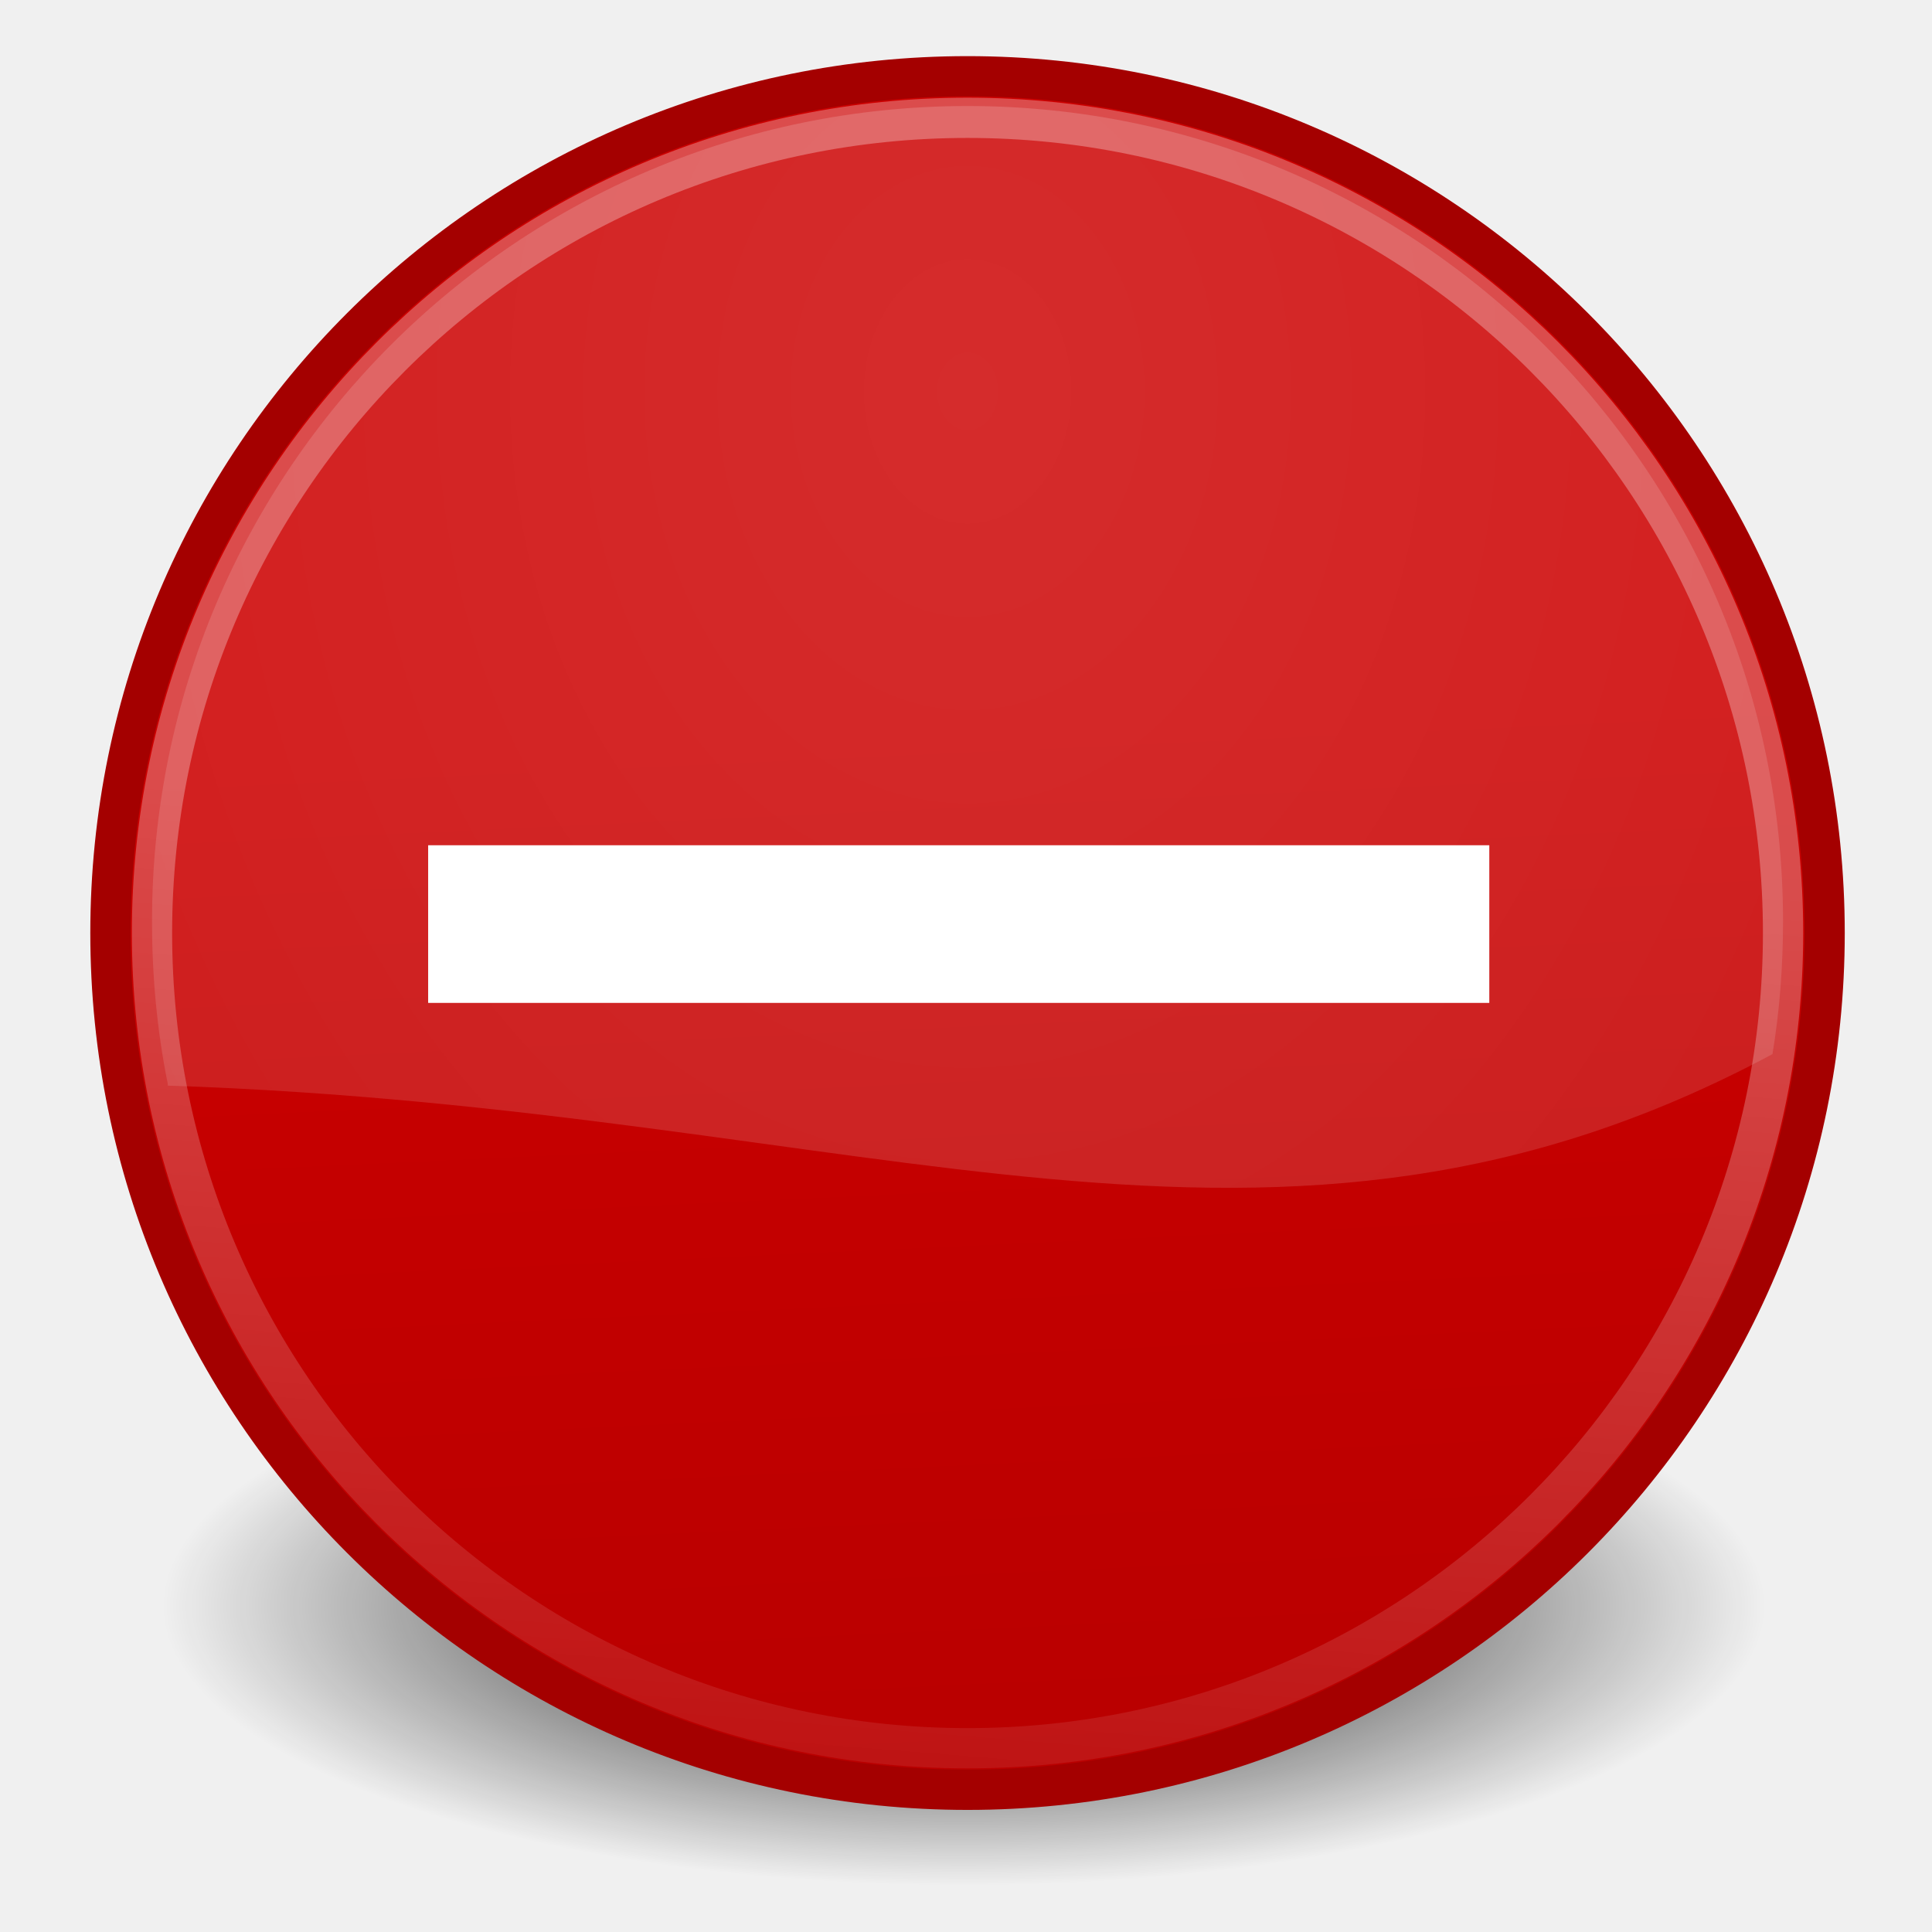
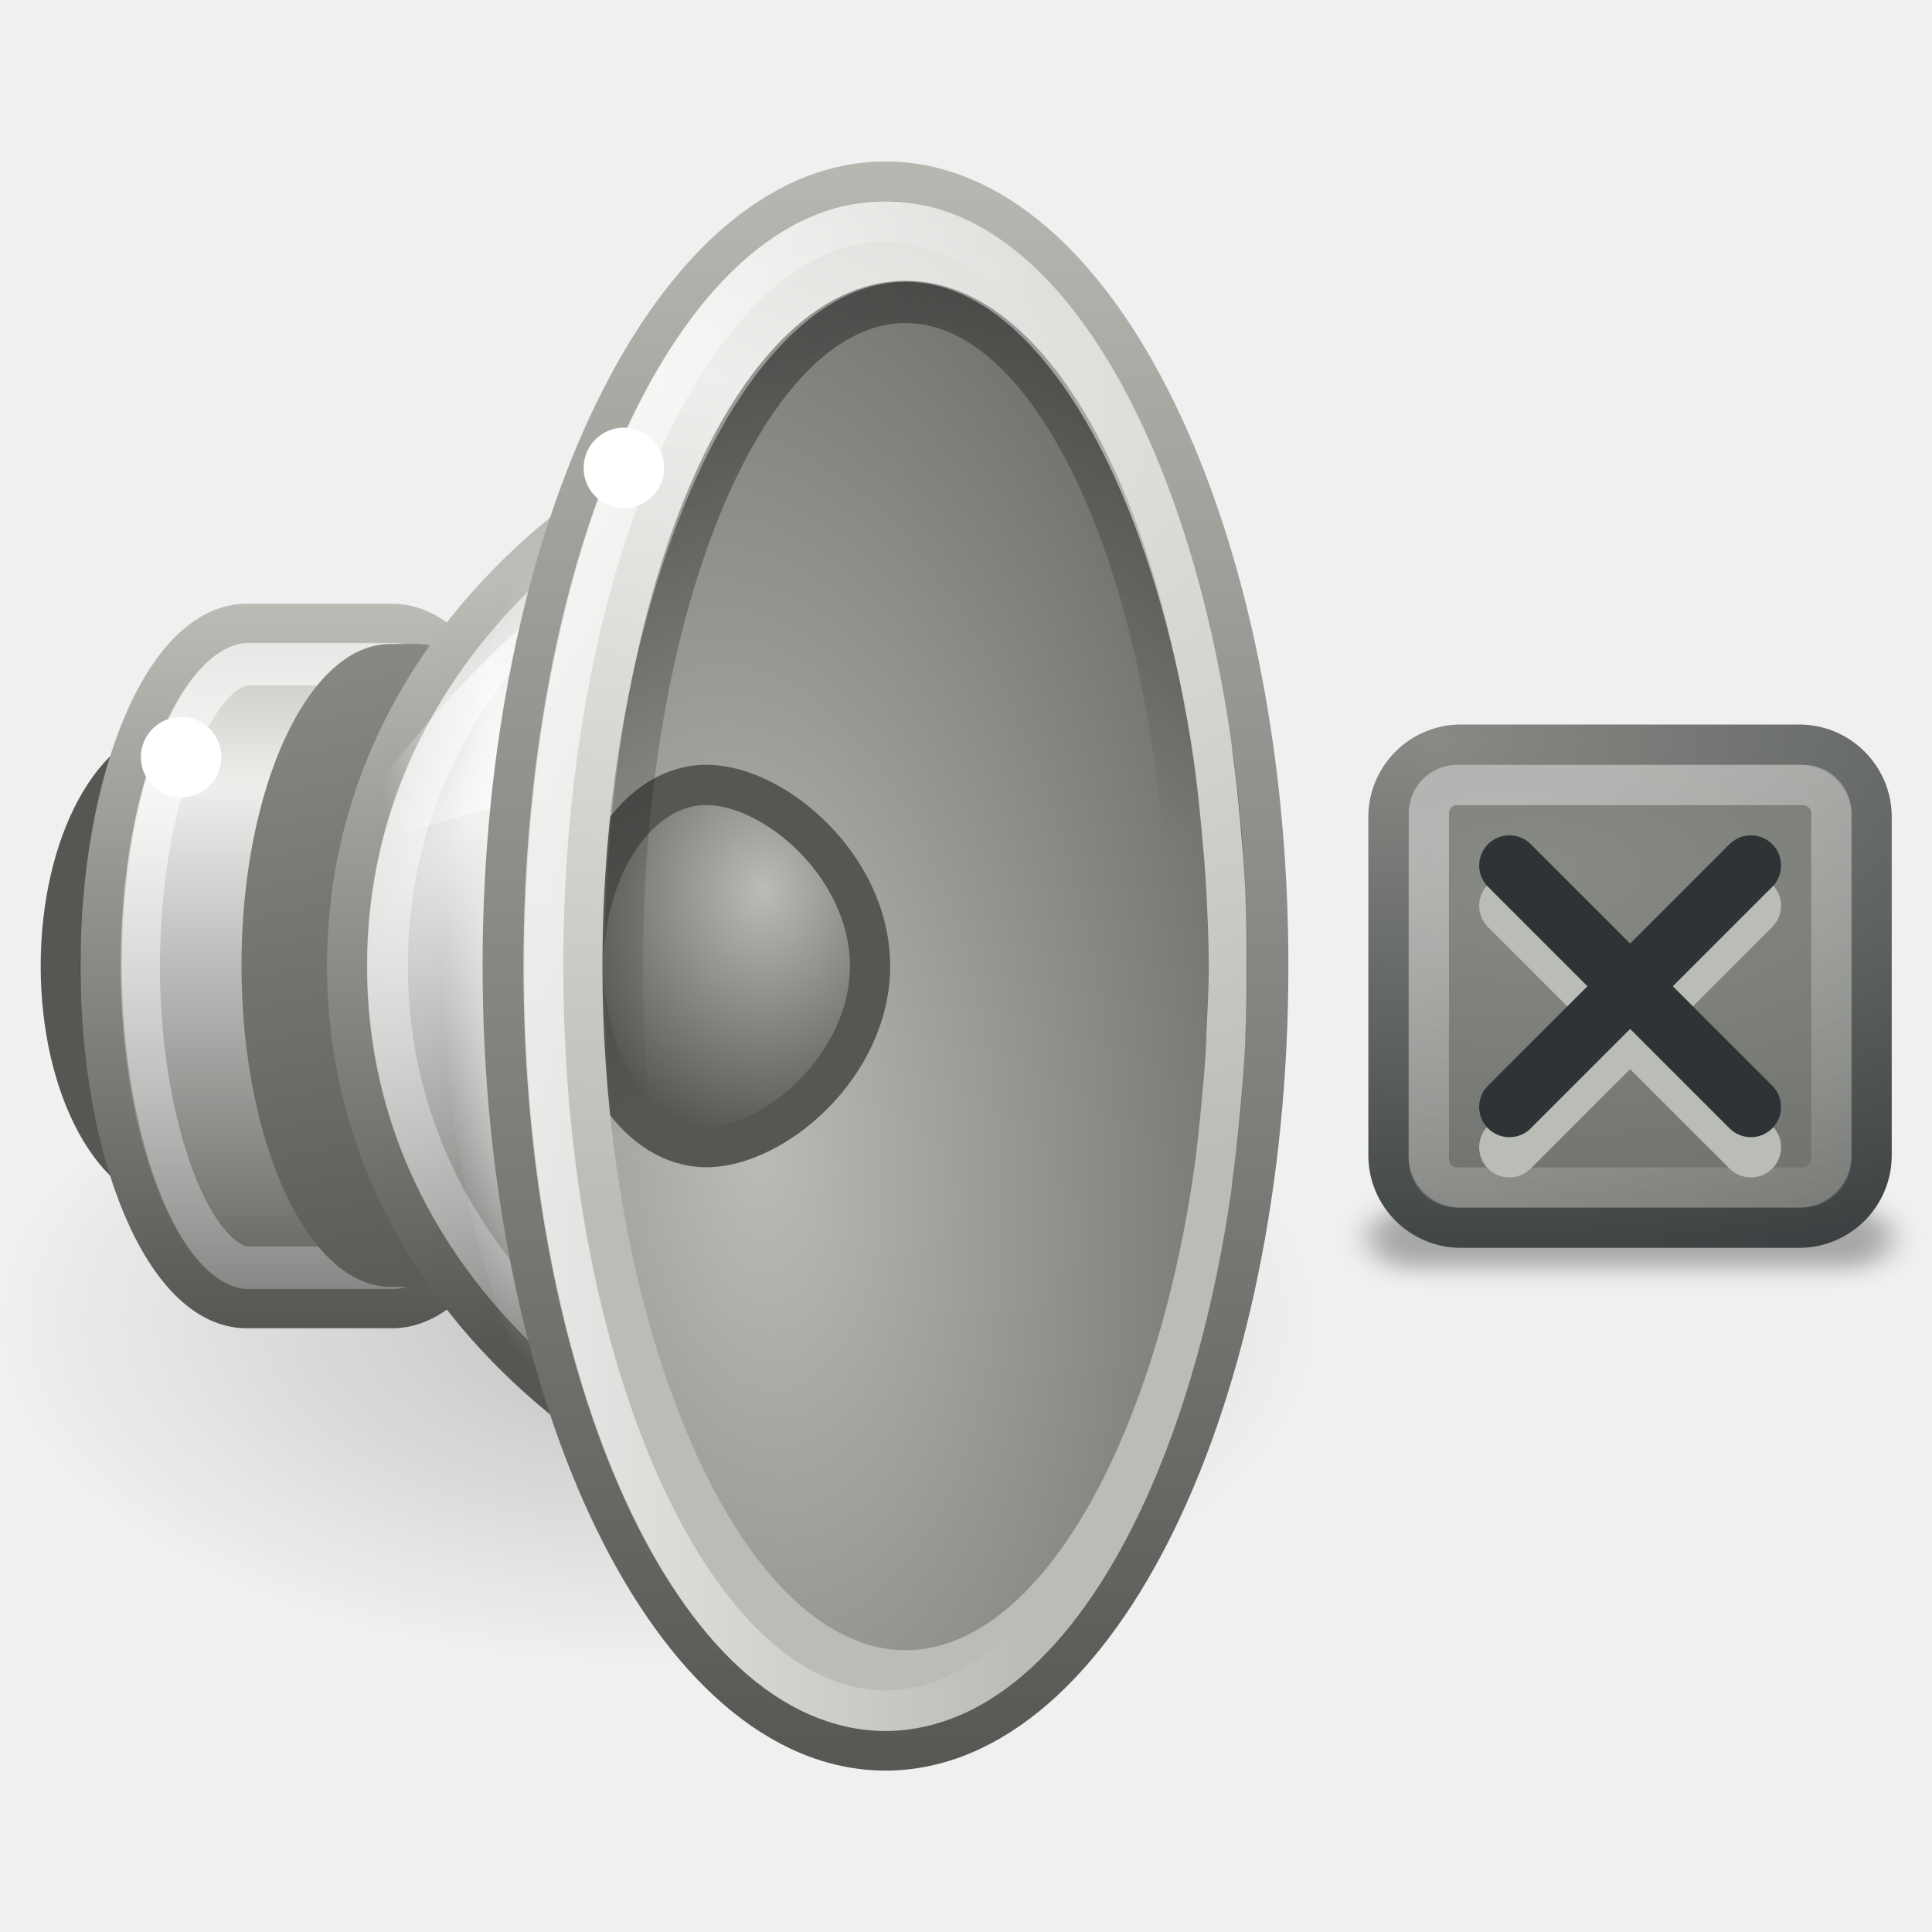
<svg xmlns="http://www.w3.org/2000/svg" xmlns:xlink="http://www.w3.org/1999/xlink" width="48" height="48" viewBox="0 0 48 48" version="1.0">
  <defs>
-     <linearGradient id="linearGradient4447">
-       <stop id="stop4449" offset="0" style="stop-color:#c00;stop-opacity:1;" />
-       <stop id="stop4451" offset="1" style="stop-color:#ad0000;stop-opacity:1;" />
+     <filter id="filter10244" x="-0.07" width="1.14" y="-0.42" height="1.84">
+       <feGaussianBlur stdDeviation="0.263" id="feGaussianBlur10246" />
+     </filter>
+     <g id="g3980">
+       <path d="m 22.097,36.863 c 0,1.953 -4.788,3.536 -10.695,3.536 -5.907,0 -10.695,-1.583 -10.695,-3.536 0,-1.953 4.788,-3.536 10.695,-3.536 5.907,0 10.695,1.583 10.695,3.536 z" id="path16236" style="opacity:0.2;fill:url(#radialGradient7118);fill-opacity:1;stroke:none;display:inline;enable-background:new" transform="matrix(1.536591,0,0,2.419973,294.8277,-6.384863)" />
+       <path d="m 8,25 c 0,3.866 -1.791,7 -4,7 -2.209,0 -4,-3.134 -4,-7 0,-3.866 1.791,-7 4,-7 2.209,0 4,3.134 4,7 z" id="path5330" style="fill:#2e3436;fill-opacity:1;stroke:#555753;stroke-width:1.303;stroke-linecap:round;stroke-linejoin:miter;stroke-miterlimit:4;stroke-opacity:1;stroke-dasharray:none;stroke-dashoffset:0;display:inline;enable-background:new" transform="matrix(0.75,0,0,0.7857143,297.5,54.35716)" />
+       <path d="m 302.125,65.5 c -2.001,0 -3.625,3.808 -3.625,8.5 0,4.692 1.624,8.5 3.625,8.5 l 3.625,0 c 2.001,0 3.625,-3.808 3.625,-8.5 0,-4.692 -1.624,-8.5 -3.625,-8.5 l -3.625,0 z" id="path2766" style="fill:url(#linearGradient2823);fill-opacity:1;stroke:url(#linearGradient2825);stroke-width:1;stroke-linecap:round;stroke-linejoin:miter;stroke-miterlimit:4;stroke-opacity:1;stroke-dasharray:none;stroke-dashoffset:0;display:inline;enable-background:new" />
+       <path d="M 5.5,14.5 C 4.974,14.5 4.234,15.046 3.594,16.406 2.954,17.767 2.5,19.782 2.5,22 c 0,2.218 0.454,4.233 1.094,5.594 C 4.234,28.954 4.974,29.5 5.5,29.5 l 4,0 c 0.526,0 1.266,-0.546 1.906,-1.906 C 12.046,26.233 12.5,24.218 12.5,22 12.5,19.782 12.046,17.767 11.406,16.406 10.766,15.046 10.026,14.5 9.5,14.5 l -4,0 z" id="path5556" style="opacity:0.6;fill:none;stroke:url(#linearGradient6537);stroke-width:1.058;stroke-linecap:round;stroke-linejoin:miter;stroke-miterlimit:4;stroke-opacity:1;stroke-dasharray:none;stroke-dashoffset:0;display:inline;enable-background:new" transform="matrix(0.89375,0,0,1,297.2656,52)" />
+       <path d="M 305.697,66 C 303.656,66 302,69.577 302,73.984 c 0,4.407 1.656,7.984 3.697,7.984 l 0.637,0 c 2.041,0 3.697,-3.577 3.697,-7.984 C 310.031,69.577 308.375,66 306.334,66 l -0.637,0 z" id="path6556" style="fill:url(#linearGradient2819);fill-opacity:1;stroke:none;display:inline;enable-background:new" />
+       <path d="m 304.625,74 c 0,9.227 9.187,14.5 14.875,14.5 3.938,0 7,-6.496 7,-14.5 0,-8.004 -3.062,-14.5 -7,-14.5 -5.688,0 -14.875,5.273 -14.875,14.5 z" id="path1871" style="fill:url(#radialGradient2814);fill-opacity:1;stroke:url(#linearGradient2816);stroke-width:1;stroke-linecap:round;stroke-linejoin:miter;stroke-miterlimit:4;stroke-opacity:1;stroke-dasharray:none;stroke-dashoffset:0;display:inline;enable-background:new" />
+       <path d="M 33,27.938 C 33,37.085 29.53,44.5 25.25,44.5 c -4.28,0 -7.75,-7.415 -7.75,-16.562 0,-9.147 3.47,-16.562 7.75,-16.562 4.28,0 7.75,7.415 7.75,16.562 z" id="path6649" style="fill:url(#radialGradient6657);fill-opacity:1;stroke:none;display:inline;enable-background:new" transform="matrix(1.322581,0,0,1.026415,283.8548,45.32453)" />
+       <path d="m 312,63.375 c -2.583,1.395 -5.458,4.196 -8,8.125 2.7,-1.126 5.491,-1.96 8,-1.75 l 0,-6.375 z" id="path6639" style="opacity:0.734;fill:url(#linearGradient2810);fill-opacity:1;fill-rule:evenodd;stroke:none;display:inline;enable-background:new" />
+       <path d="m 22.812,6.5 c -2.796,1e-7 -6.724,1.433 -9.844,4.094 C 9.849,13.254 7.5,17.074 7.5,22 c 0,4.926 2.349,8.746 5.469,11.406 3.12,2.66 7.048,4.094 9.844,4.094 1.582,0 3.233,-1.444 4.531,-4.25 C 28.642,30.444 29.5,26.429 29.5,22 29.5,17.571 28.642,13.556 27.344,10.75 26.045,7.944 24.395,6.5 22.812,6.5 z" id="path6567" style="opacity:0.586;fill:none;stroke:url(#linearGradient6579);stroke-width:1.127;stroke-linecap:round;stroke-linejoin:miter;stroke-miterlimit:4;stroke-opacity:1;stroke-dasharray:none;stroke-dashoffset:0;display:inline;enable-background:new" transform="matrix(0.9034091,0,0,0.8709678,298.8494,54.83871)" />
+       <path d="M 33,27.938 C 33,37.085 29.53,44.5 25.25,44.5 c -4.28,0 -7.75,-7.415 -7.75,-16.562 0,-9.147 3.47,-16.562 7.75,-16.562 4.28,0 7.75,7.415 7.75,16.562 z" id="path1873" style="fill:url(#radialGradient6595);fill-opacity:1;stroke:url(#linearGradient6801);stroke-width:0.832;stroke-linecap:round;stroke-linejoin:miter;stroke-miterlimit:4;stroke-opacity:1;stroke-dasharray:none;stroke-dashoffset:0;display:inline;enable-background:new" transform="matrix(1.225806,0,0,1.177358,287.0484,41.10755)" />
+       <path d="m 317.616,74 c 0,2.484 -2.383,4.5 -4.066,4.5 -1.683,0 -3.05,-2.016 -3.05,-4.5 0,-2.484 1.366,-4.5 3.05,-4.5 1.683,0 4.066,2.016 4.066,4.5 z" id="path3672" style="fill:url(#radialGradient2805);fill-opacity:1;stroke:#555753;stroke-width:1;stroke-linecap:round;stroke-linejoin:miter;stroke-miterlimit:4;stroke-opacity:1;stroke-dashoffset:0;display:inline;enable-background:new" />
+       <path d="m 318,55 c -2.632,0 -4.858,2.25 -6.438,5.688 -1.579,3.438 -2.531,8.143 -2.531,13.312 0,5.17 0.952,9.875 2.531,13.312 C 313.142,90.75 315.368,93 318,93 c 2.632,0 4.858,-2.25 6.438,-5.688 0.987,-2.149 1.737,-4.811 2.156,-7.75 0.013,-0.093 0.019,-0.188 0.031,-0.281 0.076,-0.567 0.136,-1.131 0.188,-1.719 0.051,-0.546 0.098,-1.093 0.125,-1.656 10e-4,-0.031 -0.001,-0.063 0,-0.094 0.028,-0.596 0.031,-1.201 0.031,-1.812 0,-0.644 -8.1e-4,-1.28 -0.031,-1.906 -0.026,-0.557 -0.077,-1.115 -0.125,-1.656 -0.052,-0.587 -0.111,-1.152 -0.188,-1.719 -0.013,-0.095 -0.017,-0.187 -0.031,-0.281 -0.419,-2.939 -1.169,-5.601 -2.156,-7.75 C 322.858,57.25 320.632,55 318,55 z m 0.5,2 c 1.922,0 3.78,1.766 5.188,4.844 0.879,1.924 1.577,4.335 1.969,7.031 0.078,0.539 0.134,1.095 0.188,1.656 0.048,0.525 0.099,1.053 0.125,1.594 0.032,0.62 0.062,1.236 0.062,1.875 0,0.596 -0.035,1.17 -0.062,1.75 -0.002,0.041 0.002,0.084 0,0.125 -0.028,0.537 -0.075,1.073 -0.125,1.594 -0.054,0.561 -0.109,1.117 -0.188,1.656 -0.392,2.696 -1.089,5.107 -1.969,7.031 C 322.28,89.234 320.422,91 318.5,91 c -1.922,-2e-6 -3.78,-1.766 -5.188,-4.844 -1.407,-3.078 -2.344,-7.39 -2.344,-12.156 0,-4.766 0.937,-9.078 2.344,-12.156 C 314.72,58.766 316.578,57 318.5,57 z" id="path6605" style="fill:url(#radialGradient2802);fill-opacity:1;stroke:none;display:inline;enable-background:new" />
+       <path d="M 33,27.938 C 33,37.085 29.53,44.5 25.25,44.5 c -4.28,0 -7.75,-7.415 -7.75,-16.562 0,-9.147 3.47,-16.562 7.75,-16.562 4.28,0 7.75,7.415 7.75,16.562 z" id="path6615" style="opacity:0.366;fill:none;stroke:url(#linearGradient6634);stroke-width:1.054;stroke-linecap:round;stroke-linejoin:miter;stroke-miterlimit:4;stroke-opacity:1;stroke-dasharray:none;stroke-dashoffset:0;display:inline;enable-background:new" transform="matrix(0.9032258,0,0,0.9962264,295.6936,46.16792)" />
+       <path d="m 21.5,13.5 c 0,0.552 -0.448,1 -1,1 -0.552,0 -1,-0.448 -1,-1 0,-0.552 0.448,-1 1,-1 0.552,0 1,0.448 1,1 z" id="path6661" style="fill:#ffffff;fill-opacity:1;stroke:none;display:inline;enable-background:new" transform="translate(280,55.3125)" />
+       <path d="M 33,27.938 C 33,37.085 29.53,44.5 25.25,44.5 c -4.28,0 -7.75,-7.415 -7.75,-16.562 0,-9.147 3.47,-16.562 7.75,-16.562 4.28,0 7.75,7.415 7.75,16.562 z" id="path6698" style="opacity:0.655;fill:none;stroke:url(#linearGradient6706);stroke-width:0.903;stroke-linecap:round;stroke-linejoin:miter;stroke-miterlimit:4;stroke-opacity:1;stroke-dasharray:none;stroke-dashoffset:0;display:inline;enable-background:new" transform="matrix(1.096775,0,0,1.116981,290.3064,42.79434)" />
+       <path d="m 21.5,13.5 c 0,0.552 -0.448,1 -1,1 -0.552,0 -1,-0.448 -1,-1 0,-0.552 0.448,-1 1,-1 0.552,0 1,0.448 1,1 z" id="path5501" style="fill:#ffffff;fill-opacity:1;stroke:none;display:inline;enable-background:new" transform="translate(291,48.125)" />
+     </g>
+     <linearGradient id="linearGradient10181">
+       <stop style="stop-color:#ffffff;stop-opacity:1;" offset="0" id="stop10183" />
+       <stop style="stop-color:#ffffff;stop-opacity:0;" offset="1" id="stop10185" />
    </linearGradient>
-     <linearGradient gradientUnits="userSpaceOnUse" id="linearGradient4453" x1="16.573" x2="17.905" xlink:href="#linearGradient4447" y1="12.237" y2="41.063" />
-     <linearGradient id="linearGradient4465">
-       <stop id="stop4467" offset="0" style="stop-color:white;stop-opacity:1;" />
-       <stop id="stop4469" offset="1" style="stop-color:white;stop-opacity:0;" />
+     <linearGradient id="linearGradient10299">
+       <stop style="stop-color:#888a85;stop-opacity:1" offset="0" id="stop10301" />
+       <stop style="stop-color:#555753;stop-opacity:1" offset="1" id="stop10303" />
    </linearGradient>
-     <linearGradient gradientUnits="userSpaceOnUse" id="linearGradient4471" x1="17.499" x2="15.688" xlink:href="#linearGradient4465" y1="14.068" y2="36.616" />
-     <linearGradient id="linearGradient4493">
-       <stop id="stop4495" offset="0" style="stop-color:black;stop-opacity:1;" />
-       <stop id="stop4497" offset="1" style="stop-color:black;stop-opacity:0;" />
+     <linearGradient id="linearGradient10326">
+       <stop id="stop10329" offset="0" style="stop-color:#888a85;stop-opacity:1" />
+       <stop id="stop10331" offset="1" style="stop-color:#2e3436;stop-opacity:1" />
    </linearGradient>
-     <linearGradient id="linearGradient4510">
-       <stop id="stop4512" offset="0" style="stop-color:white;stop-opacity:1;" />
-       <stop id="stop4514" offset="1" style="stop-color:white;stop-opacity:0;" />
+     <linearGradient id="linearGradient17123">
+       <stop id="stop17125" offset="0" style="stop-color:black;stop-opacity:1;" />
+       <stop id="stop17127" offset="1" style="stop-color:black;stop-opacity:0;" />
    </linearGradient>
-     <radialGradient cx="16" cy="27.875" fx="16" fy="27.875" gradientTransform="matrix(1,0,0,0.28866,0,19.82861)" gradientUnits="userSpaceOnUse" id="radialGradient4499" r="12.125" xlink:href="#linearGradient4493" />
-     <radialGradient cx="15.688" cy="10.565" fx="15.688" fy="10.565" gradientTransform="matrix(3.390737,0,0,4.314717,-32.15161,-24.08889)" gradientUnits="userSpaceOnUse" id="radialGradient4516" r="14.562" xlink:href="#linearGradient4510" />
+     <linearGradient xlink:href="#linearGradient10181" id="linearGradient20780" gradientUnits="userSpaceOnUse" gradientTransform="matrix(1.388165,0,0,1.389336,-263.3421,-286.88)" x1="712.643" y1="533.832" x2="716.091" y2="542.423" />
+     <linearGradient id="linearGradient2793">
+       <stop id="stop2795" offset="0" style="stop-color:#babdb6;stop-opacity:1;" />
+       <stop id="stop2801" offset="0.253" style="stop-color:#eeeeec;stop-opacity:1;" />
+       <stop id="stop2797" offset="1" style="stop-color:#555753;stop-opacity:1" />
+     </linearGradient>
+     <linearGradient xlink:href="#linearGradient6379" id="linearGradient2810" gradientUnits="userSpaceOnUse" gradientTransform="matrix(0.6666667,0,0,1,298,49)" x1="20.226" y1="20.334" x2="11.438" y2="21.75" />
+     <linearGradient xlink:href="#linearGradient6627" id="linearGradient2816" gradientUnits="userSpaceOnUse" gradientTransform="matrix(0.9114584,0,0,0.8787879,298.7005,54.66665)" x1="7.75" y1="33.047" x2="4.643" y2="12.064" />
+     <linearGradient xlink:href="#linearGradient6546" id="linearGradient2819" gradientUnits="userSpaceOnUse" gradientTransform="translate(226,52)" x1="80.693" y1="31.561" x2="77.125" y2="14" />
+     <linearGradient xlink:href="#linearGradient2793" id="linearGradient2823" gradientUnits="userSpaceOnUse" gradientTransform="matrix(0.90625,0,0,1,230.0781,69)" x1="78.5" y1="-4.007" x2="78.5" y2="14.001" />
+     <linearGradient xlink:href="#linearGradient5533" id="linearGradient2825" gradientUnits="userSpaceOnUse" gradientTransform="matrix(0.90625,0,0,1,230.0781,69)" x1="80.062" y1="14" x2="80.062" y2="-4.009" />
+     <linearGradient id="linearGradient5533">
+       <stop id="stop5535" offset="0" style="stop-color:#555753;stop-opacity:1" />
+       <stop id="stop5537" offset="1" style="stop-color:#babdb6;stop-opacity:1" />
+     </linearGradient>
+     <linearGradient id="linearGradient6379">
+       <stop id="stop6381" offset="0" style="stop-color:white;stop-opacity:0;" />
+       <stop id="stop21606" offset="0.5" style="stop-color:white;stop-opacity:1;" />
+       <stop id="stop6383" offset="1" style="stop-color:white;stop-opacity:0;" />
+     </linearGradient>
+     <linearGradient id="linearGradient6531">
+       <stop id="stop6533" offset="0" style="stop-color:#ffffff;stop-opacity:1;" />
+       <stop id="stop6535" offset="1" style="stop-color:#ffffff;stop-opacity:0;" />
+     </linearGradient>
+     <linearGradient gradientUnits="userSpaceOnUse" id="linearGradient6537" x1="3.845" x2="3.845" xlink:href="#linearGradient6531" y1="15.561" y2="39.884" />
+     <linearGradient id="linearGradient6546">
+       <stop id="stop6548" offset="0" style="stop-color:#555753;stop-opacity:1;" />
+       <stop id="stop6550" offset="1" style="stop-color:#888a85;stop-opacity:1" />
+     </linearGradient>
+     <linearGradient id="linearGradient6573">
+       <stop id="stop6575" offset="0" style="stop-color:#ffffff;stop-opacity:1;" />
+       <stop id="stop6577" offset="1" style="stop-color:#ffffff;stop-opacity:0;" />
+     </linearGradient>
+     <linearGradient gradientUnits="userSpaceOnUse" id="linearGradient6579" x1="12.198" x2="12.198" xlink:href="#linearGradient6573" y1="9.26" y2="47.497" />
+     <linearGradient id="linearGradient6589">
+       <stop id="stop6591" offset="0" style="stop-color:#babdb6;stop-opacity:1" />
+       <stop id="stop6593" offset="1" style="stop-color:#555753;stop-opacity:1" />
+     </linearGradient>
+     <linearGradient id="linearGradient6607">
+       <stop id="stop6609" offset="0" style="stop-color:#eeeeec;stop-opacity:1" />
+       <stop id="stop6611" offset="1" style="stop-color:#babdb6;stop-opacity:1" />
+     </linearGradient>
+     <linearGradient id="linearGradient6627">
+       <stop id="stop6629" offset="0" style="stop-color:#555753;stop-opacity:1" />
+       <stop id="stop6631" offset="1" style="stop-color:#babdb6;stop-opacity:1" />
+     </linearGradient>
+     <linearGradient id="linearGradient6628">
+       <stop id="stop6630" offset="0" style="stop-color:#000000;stop-opacity:1;" />
+       <stop id="stop6632" offset="1" style="stop-color:#000000;stop-opacity:0;" />
+     </linearGradient>
+     <linearGradient id="linearGradient6633">
+       <stop id="stop6635" offset="0" style="stop-color:#eeeeec;stop-opacity:1;" />
+       <stop id="stop6637" offset="1" style="stop-color:#61635f;stop-opacity:1" />
+     </linearGradient>
+     <linearGradient gradientUnits="userSpaceOnUse" id="linearGradient6634" x1="23.238" x2="29.893" xlink:href="#linearGradient6628" y1="12.159" y2="26.354" />
+     <linearGradient id="linearGradient6643">
+       <stop id="stop6645" offset="0" style="stop-color:#555753;stop-opacity:1" />
+       <stop id="stop6647" offset="1" style="stop-color:#d3d7cf;stop-opacity:1" />
+     </linearGradient>
+     <linearGradient id="linearGradient6651">
+       <stop id="stop6653" offset="0" style="stop-color:#ffffff;stop-opacity:1;" />
+       <stop id="stop6655" offset="1" style="stop-color:#ffffff;stop-opacity:0;" />
+     </linearGradient>
+     <linearGradient id="linearGradient6667">
+       <stop id="stop6669" offset="0" style="stop-color:#babdb6;stop-opacity:1" />
+       <stop id="stop6671" offset="1" style="stop-color:#555753;stop-opacity:1" />
+     </linearGradient>
+     <linearGradient id="linearGradient6700">
+       <stop id="stop6702" offset="0" style="stop-color:#ffffff;stop-opacity:1;" />
+       <stop id="stop6704" offset="1" style="stop-color:#ffffff;stop-opacity:0;" />
+     </linearGradient>
+     <linearGradient gradientUnits="userSpaceOnUse" id="linearGradient6706" x1="17.5" x2="28.555" xlink:href="#linearGradient6700" y1="25.587" y2="25.699" />
+     <linearGradient gradientUnits="userSpaceOnUse" id="linearGradient6801" x1="33.431" x2="33.431" xlink:href="#linearGradient6643" y1="45.052" y2="0.31" />
+     <radialGradient xlink:href="#linearGradient10299" id="radialGradient20776" gradientUnits="userSpaceOnUse" gradientTransform="matrix(5.782784,0,0,2.743831,-3484.072,-805.9048)" cx="728.124" cy="459.948" fx="728.124" fy="459.948" r="5.5" />
+     <radialGradient xlink:href="#linearGradient10326" id="radialGradient20778" gradientUnits="userSpaceOnUse" gradientTransform="matrix(5.668426,0,0,2.924224,-3307.23,-1103.44)" cx="711.25" cy="532.375" fx="711.25" fy="532.375" r="4.5" />
+     <radialGradient xlink:href="#linearGradient6607" id="radialGradient2802" gradientUnits="userSpaceOnUse" gradientTransform="matrix(3.98663,0.1169977,0,-2.530036,191.3732,162.7434)" cx="30.685" cy="42.261" fx="30.685" fy="42.261" r="8.228" />
+     <radialGradient xlink:href="#linearGradient6589" id="radialGradient2805" gradientUnits="userSpaceOnUse" gradientTransform="matrix(1.309394,0,0,1.560493,287.6114,40.21552)" cx="20.884" cy="20.434" fx="20.884" fy="20.434" r="4" />
+     <radialGradient xlink:href="#linearGradient6633" id="radialGradient2814" gradientUnits="userSpaceOnUse" gradientTransform="matrix(0.7132478,0.5221478,-0.9280778,1.178489,318.5171,43.2917)" cx="9.32" cy="18.817" fx="9.32" fy="18.817" r="12.5" />
+     <radialGradient cx="23.165" cy="30.233" fx="23.165" fy="30.233" gradientTransform="matrix(1.734627,-0.1698771,0.327755,3.617523,-27.42934,-73.69679)" gradientUnits="userSpaceOnUse" id="radialGradient6595" r="8.189" xlink:href="#linearGradient6667" />
+     <radialGradient cx="23.987" cy="27.053" fx="23.987" fy="27.053" gradientTransform="matrix(-0.2432942,0,0,-1.254313,25.2214,61.87064)" gradientUnits="userSpaceOnUse" id="radialGradient6657" r="7.75" xlink:href="#linearGradient6651" />
+     <radialGradient cx="11.402" cy="36.863" fx="11.402" fy="36.863" gradientTransform="matrix(1,0,0,0.330579,0,24.67693)" gradientUnits="userSpaceOnUse" id="radialGradient7118" r="10.695" xlink:href="#linearGradient17123" />
  </defs>
-   <g transform="translate(-296,-50)">
-     <g id="g48" style="display:inline;enable-background:new" transform="translate(296,50)">
-       <g id="g7435" transform="matrix(1.566667,0,0,1.566667,-8.925566,-23.94764)">
-         <path d="M 28.125,27.875 A 12.125,3.5 0 1 1 3.875,27.875 A 12.125,3.5 0 1 1 28.125,27.875 z" id="path4491" style="opacity:1;fill:url(#radialGradient4499);fill-opacity:1;fill-rule:nonzero;stroke:none;stroke-width:1;stroke-linecap:butt;stroke-linejoin:miter;marker:none;marker-start:none;marker-mid:none;marker-end:none;stroke-miterlimit:4;stroke-dasharray:none;stroke-dashoffset:0;stroke-opacity:1;visibility:visible;display:inline;overflow:visible" transform="matrix(1.048831,0,0,1.266216,4.200952,5.457764)" />
-         <path d="M 30.25,15.812 A 14.562,14.562 0 1 1 1.125,15.812 A 14.562,14.562 0 1 1 30.25,15.812 z" id="path4445" style="opacity:1;fill:url(#linearGradient4453);fill-opacity:1;fill-rule:nonzero;stroke:#a40000;stroke-width:0.684;stroke-linecap:butt;stroke-linejoin:miter;marker:none;marker-start:none;marker-mid:none;marker-end:none;stroke-miterlimit:4;stroke-dasharray:none;stroke-dashoffset:0;stroke-opacity:1;visibility:visible;display:inline;overflow:visible" transform="matrix(0.933363,0,0,0.933002,6.398445,15.32924)" />
-         <path d="M 30.25,15.812 A 14.562,14.562 0 1 1 1.125,15.812 A 14.562,14.562 0 1 1 30.25,15.812 z" id="path4455" style="opacity:0.299;fill:none;fill-opacity:1;fill-rule:nonzero;stroke:url(#linearGradient4471);stroke-width:0.719;stroke-linecap:butt;stroke-linejoin:miter;marker:none;marker-start:none;marker-mid:none;marker-end:none;stroke-miterlimit:4;stroke-dasharray:none;stroke-dashoffset:0;stroke-opacity:1;visibility:visible;display:inline;overflow:visible" transform="matrix(0.888101,0,0,0.887757,7.108489,16.04467)" />
-         <rect height="2.5" id="rect4481" style="opacity:1;fill:#ffffff;fill-opacity:1;fill-rule:nonzero;stroke:none;stroke-width:1;stroke-linecap:butt;stroke-linejoin:miter;marker:none;marker-start:none;marker-mid:none;marker-end:none;stroke-miterlimit:4;stroke-dasharray:none;stroke-dashoffset:0;stroke-opacity:1;visibility:visible;display:inline;overflow:visible" width="16.828" x="12.487" y="28.69" />
-         <path d="M 21.041,16.967 C 13.902,16.967 8.108,22.758 8.108,29.894 C 8.108,30.777 8.189,31.641 8.358,32.474 C 8.36,32.483 8.356,32.493 8.358,32.502 C 19.652,32.873 25.883,36.245 33.806,32.002 C 33.919,31.317 33.973,30.611 33.973,29.894 C 33.973,22.758 28.179,16.967 21.041,16.967 z" id="path4501" style="opacity:0.175;fill:url(#radialGradient4516);fill-opacity:1;fill-rule:nonzero;stroke:none;stroke-width:1;stroke-linecap:butt;stroke-linejoin:miter;marker:none;marker-start:none;marker-mid:none;marker-end:none;stroke-miterlimit:4;stroke-dasharray:none;stroke-dashoffset:0;stroke-opacity:1;visibility:visible;display:inline;overflow:visible" />
+   <g transform="translate(-696,-350)">
+     <use style="display:inline;enable-background:new" x="0" y="0" xlink:href="#g3980" id="use4218" transform="translate(399.9998,300)" width="800" height="600" />
+   </g>
+   <g transform="translate(-696,-350)">
+     <g style="display:inline;enable-background:new" id="g20762" transform="translate(-816.004,286)">
+       <g transform="translate(816.004,-305.9966)" id="g10428" style="display:inline;enable-background:new">
+         <rect style="opacity:0.3;fill:#000000;fill-opacity:1;fill-rule:nonzero;stroke:none;stroke-width:1;marker:none;visibility:visible;display:inline;overflow:visible;filter:url(#filter10244);enable-background:new" id="rect10362" width="9" height="1.5" x="723" y="461" rx="0.75" ry="0.75" transform="matrix(1.444445,0,0,1,-314.334,-61)" />
+         <g id="g10364" transform="matrix(1.200385,0,0,1.200232,-137.9826,-155.8086)">
+           <rect ry="1.5" rx="1.5" y="453.5" x="723.5" height="10" width="10" id="rect10366" style="fill:url(#radialGradient20776);fill-opacity:1;fill-rule:nonzero;stroke:url(#radialGradient20778);stroke-width:0.833;stroke-linecap:round;stroke-linejoin:round;stroke-miterlimit:4;stroke-opacity:1;stroke-dasharray:none;stroke-dashoffset:0;marker:none;visibility:visible;display:inline;overflow:visible;enable-background:new" />
+           <rect ry="0.586" rx="0.586" y="454.336" x="724.336" height="8.332" width="8.331" id="rect10369" style="opacity:0.4;fill:none;stroke:url(#linearGradient20780);stroke-width:0.833;stroke-linecap:round;stroke-linejoin:round;stroke-miterlimit:4;stroke-opacity:1;stroke-dasharray:none;stroke-dashoffset:0;marker:none;visibility:visible;display:inline;overflow:visible;enable-background:new" />
+           <path d="" id="path10371" style="fill:none;stroke:#ffffff;stroke-width:1.25;stroke-linecap:round;stroke-linejoin:miter;stroke-miterlimit:4;stroke-opacity:1;stroke-dasharray:none" />
+         </g>
+       </g>
+       <g transform="translate(0,1)" id="g20756" style="stroke:#babdb6;display:inline;enable-background:new">
+         <path style="fill:#555753;fill-rule:evenodd;stroke:#babdb6;stroke-width:1.5;stroke-linecap:round;stroke-linejoin:miter;stroke-miterlimit:4;stroke-opacity:1;stroke-dasharray:none;display:inline;enable-background:new" d="m 1555.504,85.503 -6,6" id="path20758" />
+         <path style="fill:#555753;fill-rule:evenodd;stroke:#babdb6;stroke-width:1.5;stroke-linecap:round;stroke-linejoin:miter;stroke-miterlimit:4;stroke-opacity:1;stroke-dasharray:none;display:inline;enable-background:new" d="m 1549.504,85.503 6,6" id="path20760" />
+       </g>
+       <g id="g20752">
+         <path style="fill:#555753;fill-rule:evenodd;stroke:#2e3436;stroke-width:1.5;stroke-linecap:round;stroke-linejoin:miter;stroke-miterlimit:4;stroke-opacity:1;stroke-dasharray:none;display:inline;enable-background:new" d="m 1555.504,85.503 -6,6" id="path20748" />
+         <path style="fill:#555753;fill-rule:evenodd;stroke:#2e3436;stroke-width:1.5;stroke-linecap:round;stroke-linejoin:miter;stroke-miterlimit:4;stroke-opacity:1;stroke-dasharray:none;display:inline;enable-background:new" d="m 1549.504,85.503 6,6" id="path20750" />
      </g>
    </g>
  </g>
</svg>
